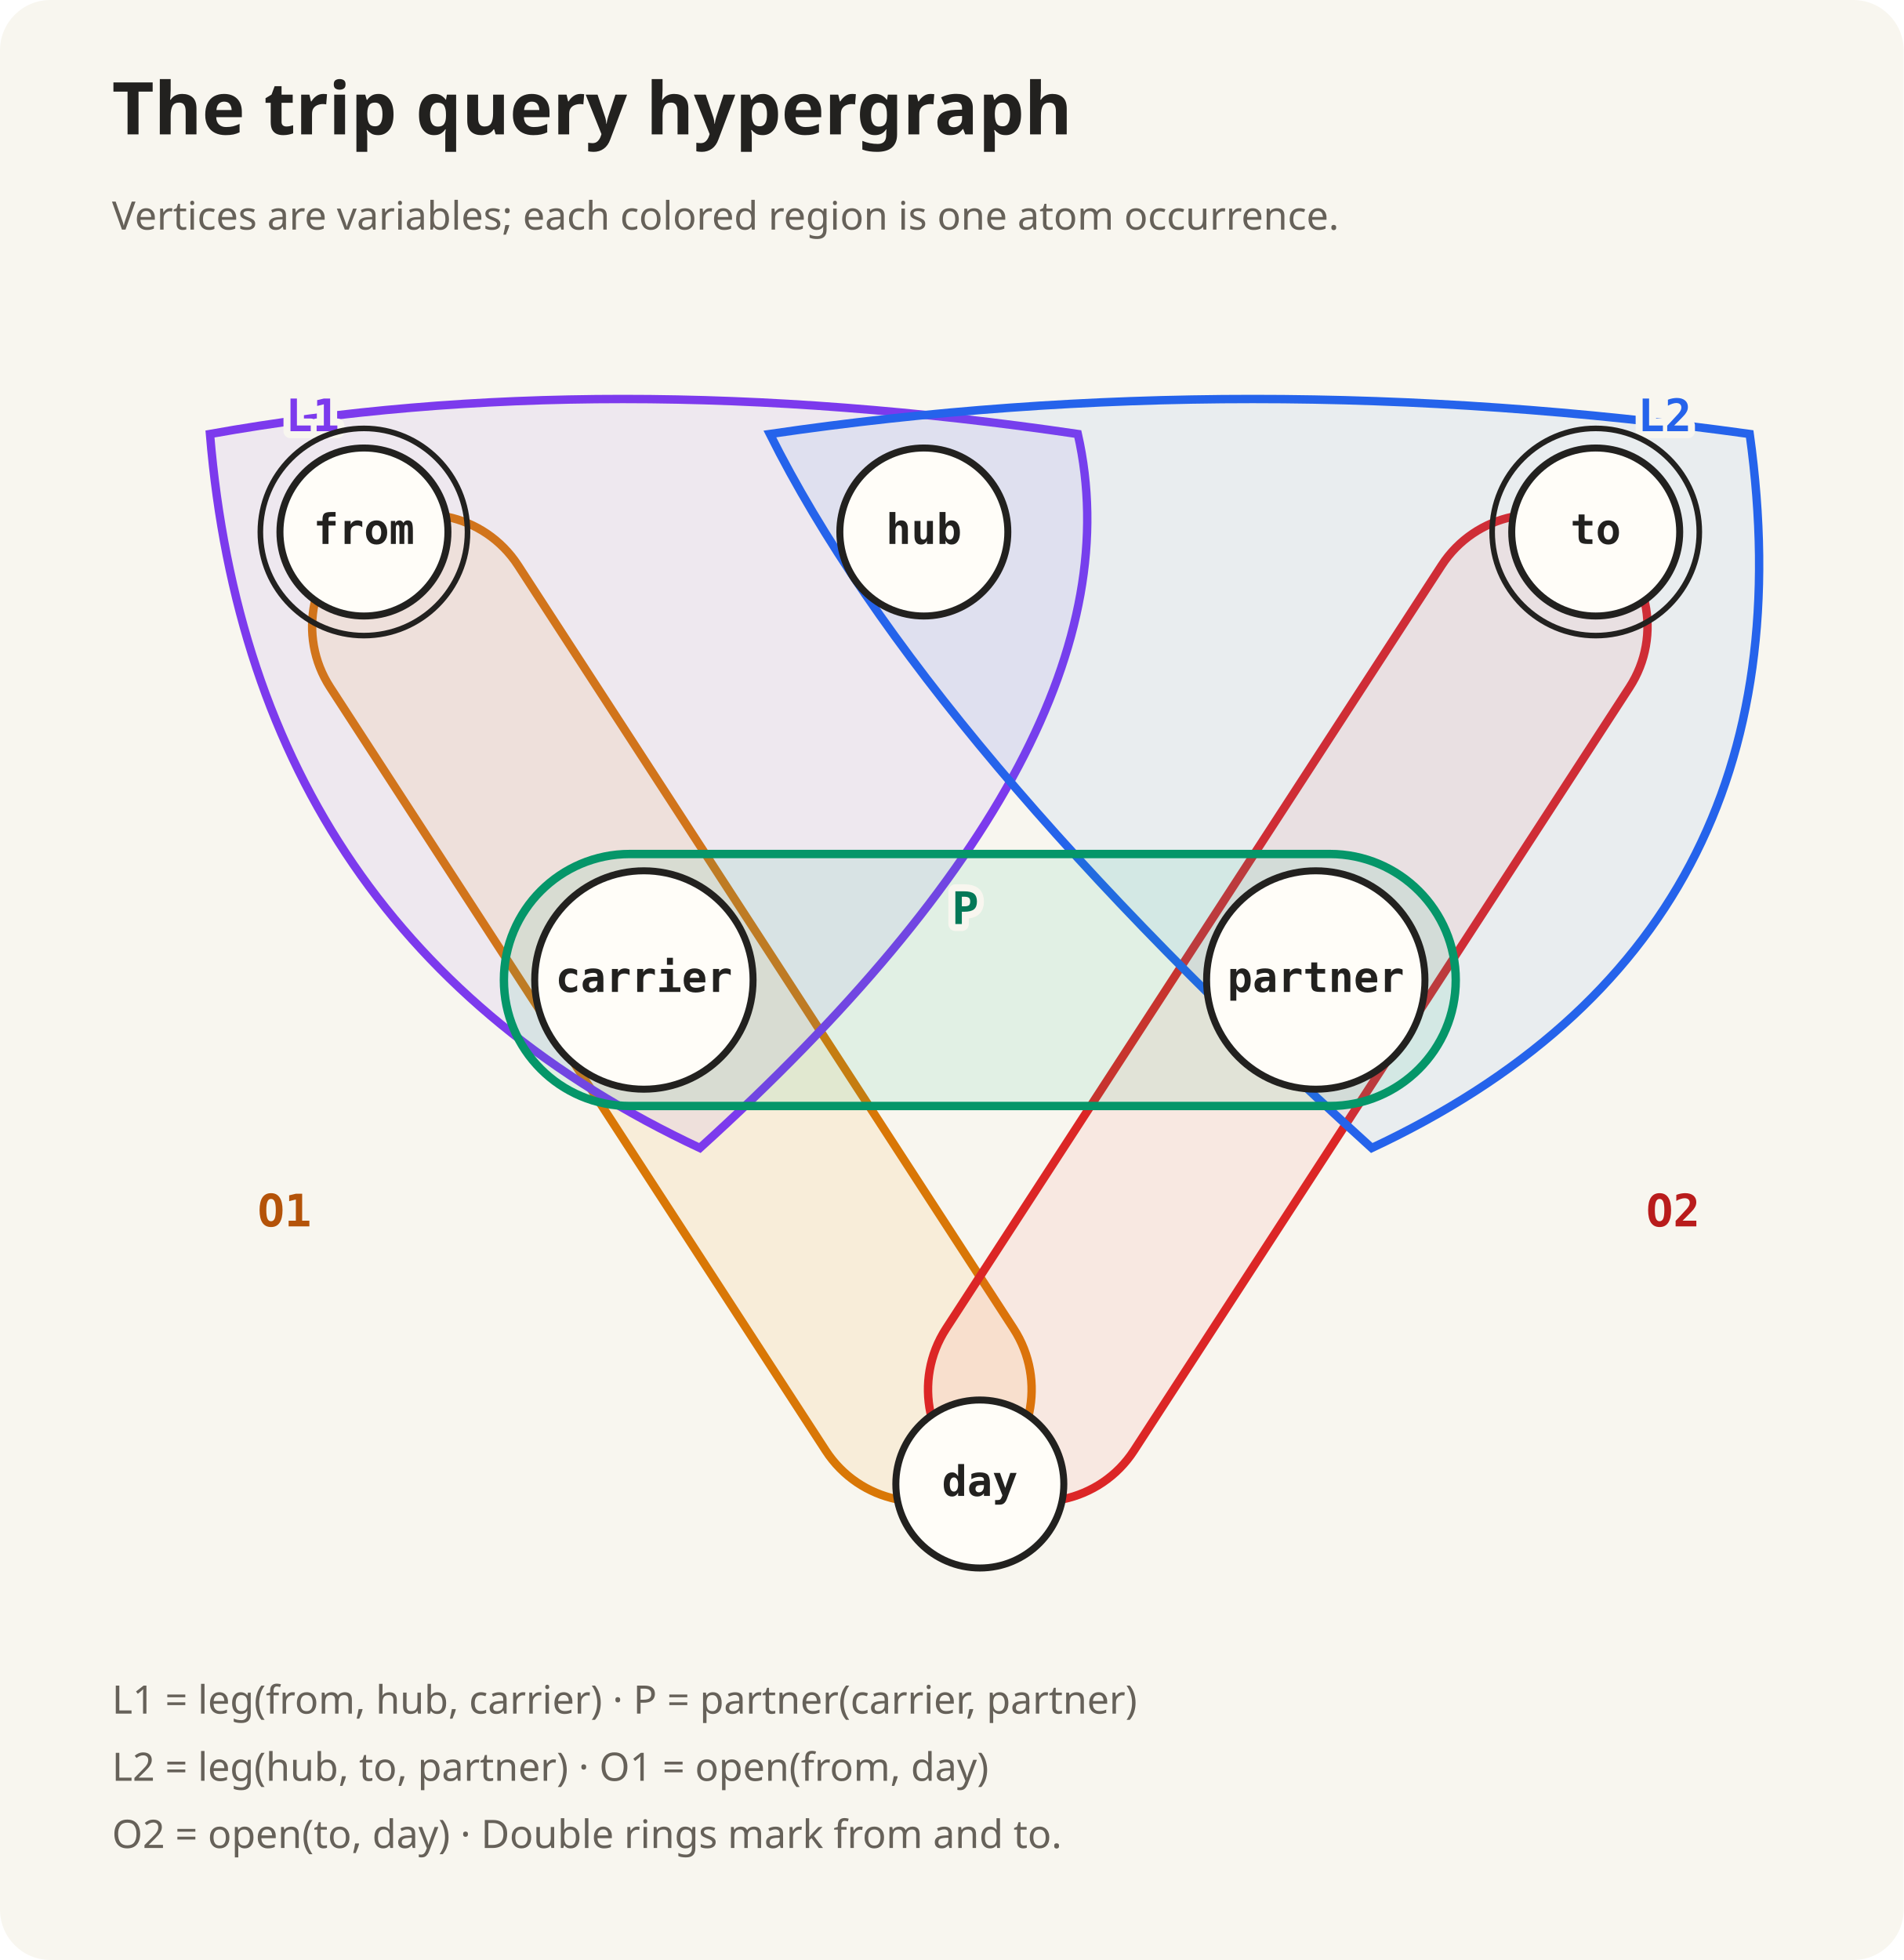
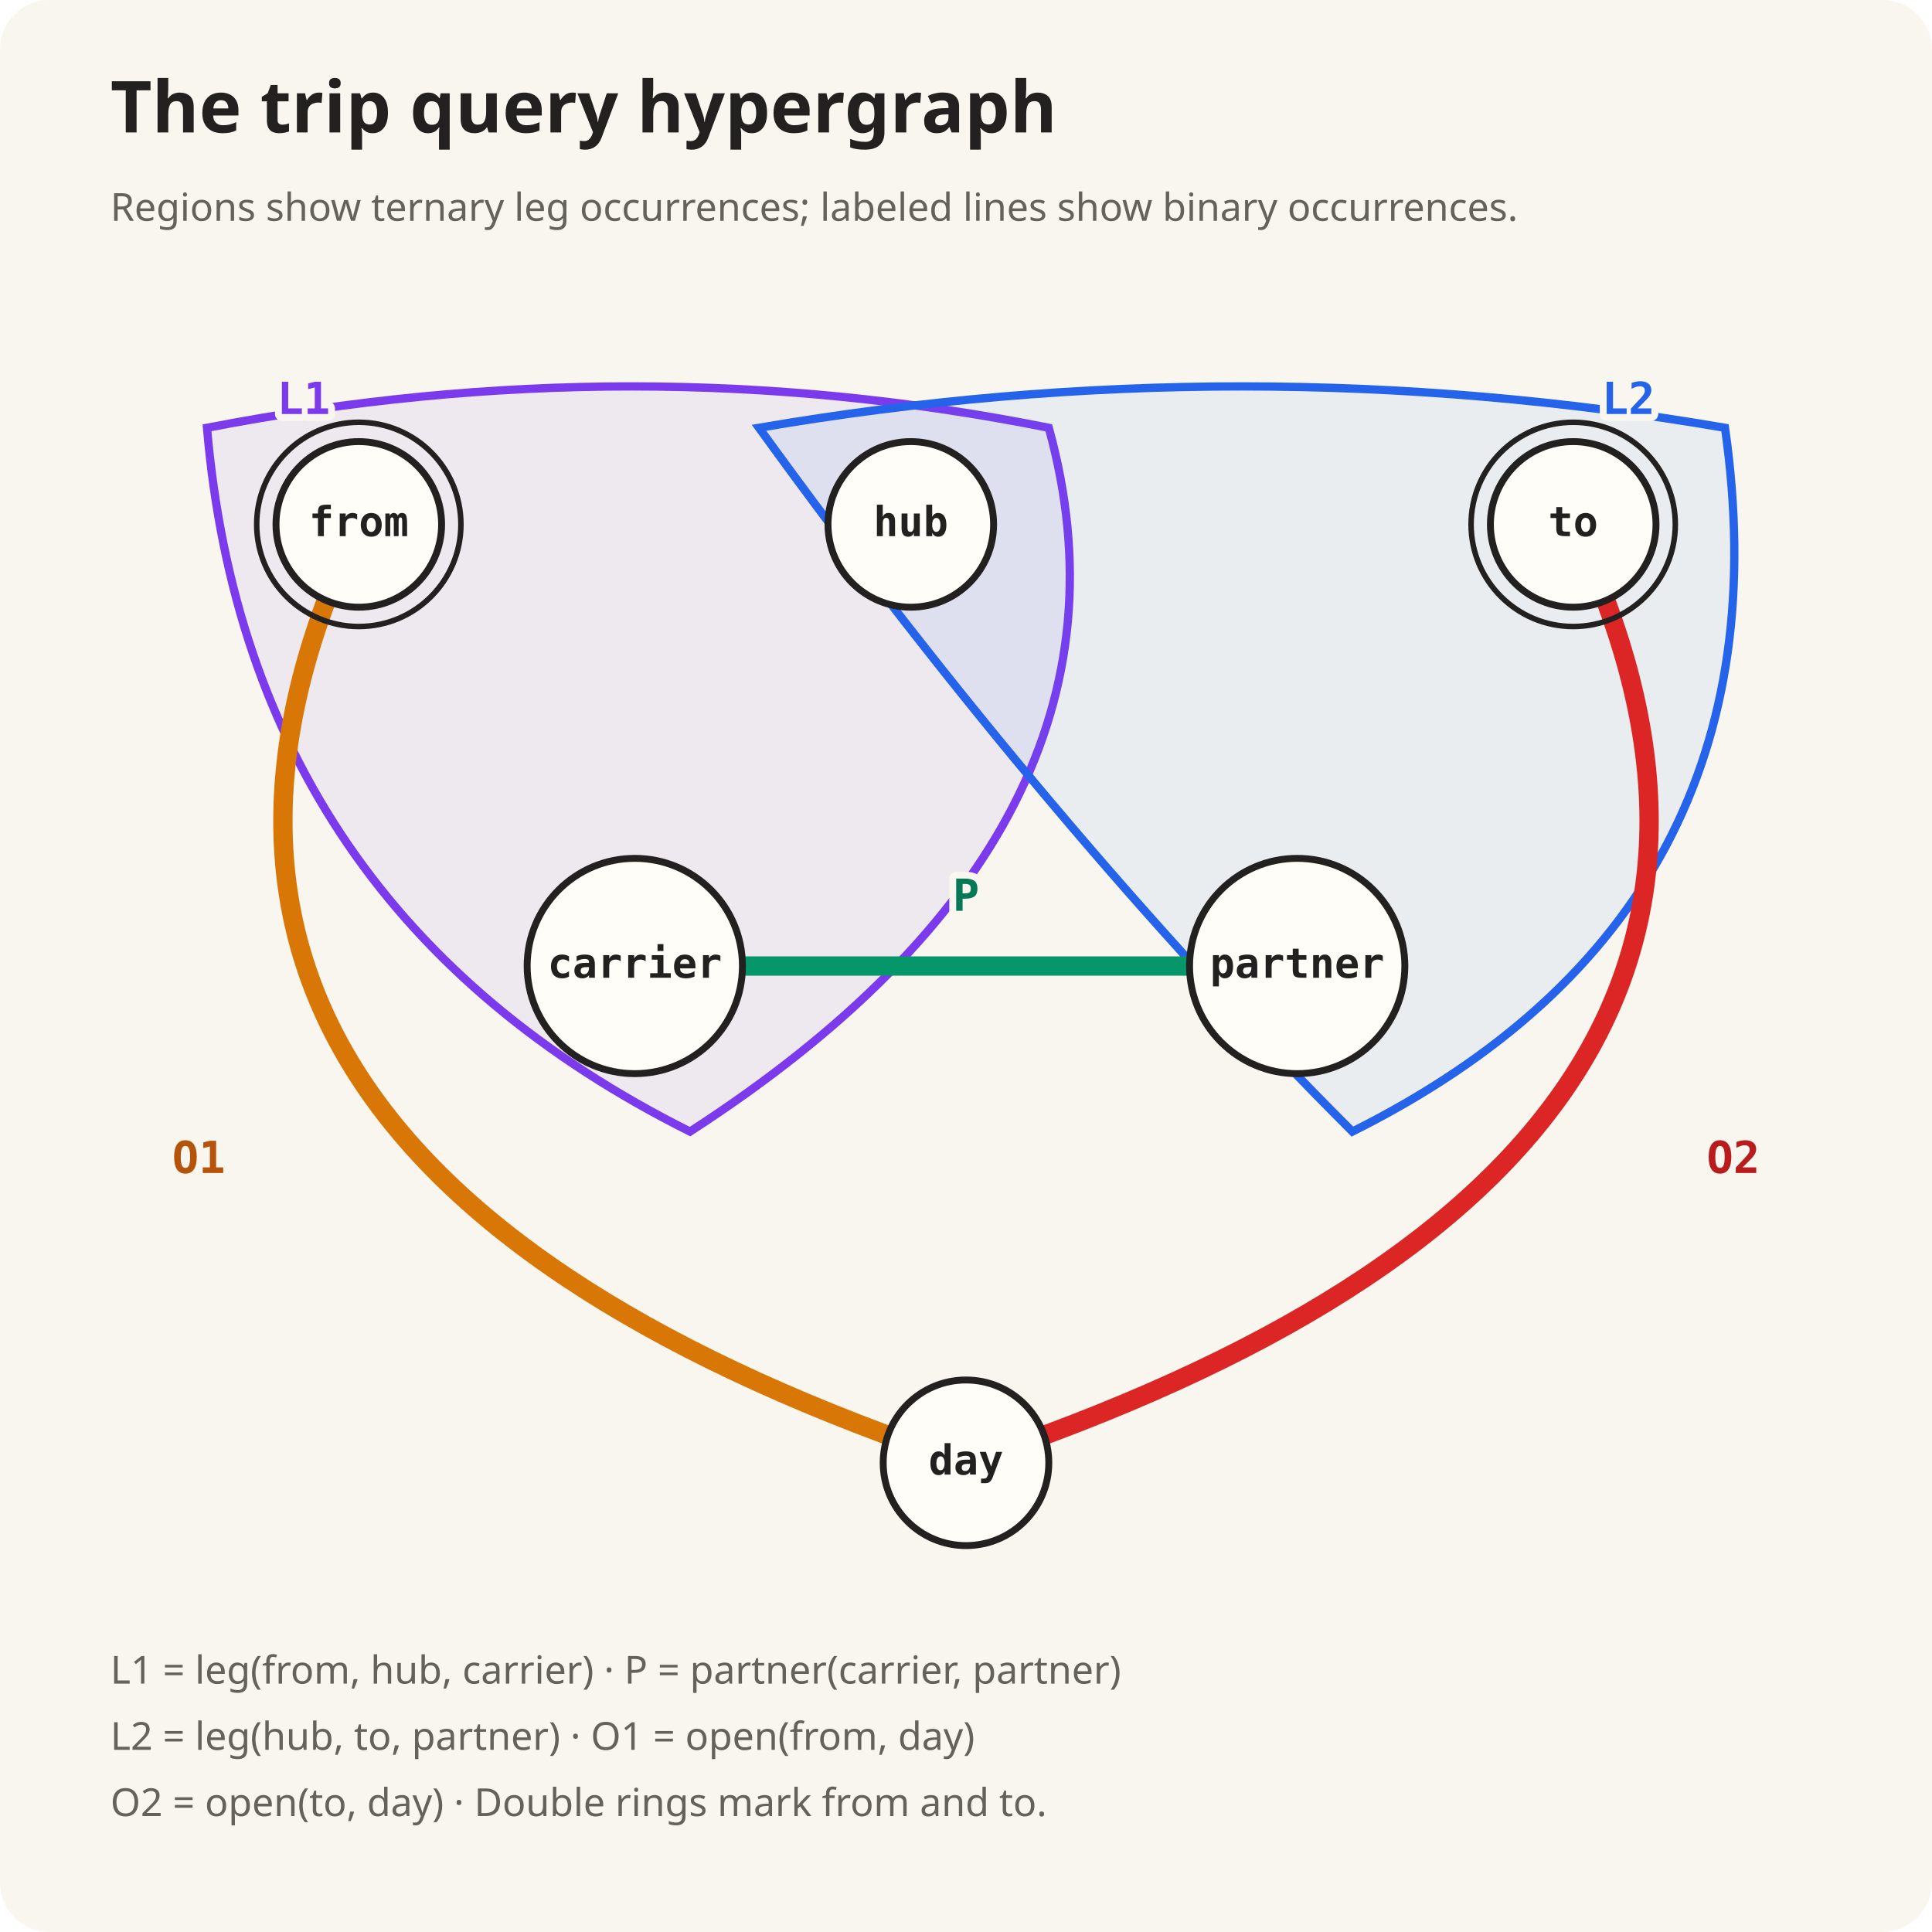
- <svg xmlns="http://www.w3.org/2000/svg" viewBox="0 0 680 700" role="img" aria-labelledby="title description">
+ <svg xmlns="http://www.w3.org/2000/svg" viewBox="0 0 700 700" role="img" aria-labelledby="title description">
  <defs>
    <style>
      .heading { font: 700 26px ui-sans-serif, system-ui, sans-serif; fill: #22211f; }
      .note { font: 500 14px ui-sans-serif, system-ui, sans-serif; fill: #666159; }
      .variable { fill: #fffdf8; stroke: #22211f; stroke-width: 2.5; }
      .head { fill: none; stroke: #22211f; stroke-width: 2; }
      .variable-text { font: 650 15px ui-monospace, SFMono-Regular, Menlo, monospace; fill: #22211f; text-anchor: middle; dominant-baseline: middle; }
-       .edge-label { font: 750 16px ui-monospace, SFMono-Regular, Menlo, monospace; paint-order: stroke; stroke: #f8f6ef; stroke-width: 5px; stroke-linejoin: round; }
+       .edge-label { font: 750 16px ui-monospace, SFMono-Regular, Menlo, monospace; paint-order: stroke; stroke: #f8f6ef; stroke-width: 5px; stroke-linejoin: round; text-anchor: middle; }
+       .binary-edge { fill: none; stroke-width: 7; stroke-linecap: round; }
    </style>
  </defs>
-   <rect width="680" height="700" rx="18" fill="#f8f6ef" />
+   <rect width="700" height="700" rx="18" fill="#f8f6ef" />
  <text x="40" y="48" class="heading">The trip query hypergraph</text>
-   <text x="40" y="82" class="note">Vertices are variables; each colored region is one atom occurrence.</text>
-   <rect x="37.5" y="320" width="405" height="80" rx="40" fill="#f59e0b" fill-opacity="0.10" stroke="#d97706" stroke-width="3" transform="rotate(57 240 360)" />
-   <rect x="257.5" y="320" width="405" height="80" rx="40" fill="#ef4444" fill-opacity="0.08" stroke="#dc2626" stroke-width="3" transform="rotate(-57 460 360)" />
-   <path d="M75 155 Q215 130 385 155 Q410 265 250 410 Q90 335 75 155Z" fill="#8b5cf6" fill-opacity="0.09" stroke="#7c3aed" stroke-width="3" />
-   <path d="M275 155 Q445 130 625 155 Q650 335 490 410 Q330 265 275 155Z" fill="#3b82f6" fill-opacity="0.08" stroke="#2563eb" stroke-width="3" />
-   <rect x="180" y="305" width="340" height="90" rx="45" fill="#10b981" fill-opacity="0.10" stroke="#059669" stroke-width="3" />
-   <text x="102" y="154" class="edge-label" fill="#7c3aed">L1</text>
-   <text x="585" y="154" class="edge-label" fill="#2563eb">L2</text>
-   <text x="340" y="330" class="edge-label" fill="#047857">P</text>
-   <text x="92" y="438" class="edge-label" fill="#b45309">O1</text>
-   <text x="588" y="438" class="edge-label" fill="#b91c1c">O2</text>
-   <g>
-     <circle cx="130" cy="190" r="37" class="head" />
-     <circle cx="130" cy="190" r="30" class="variable" />
-     <text x="130" y="190" class="variable-text">from</text>
-     <circle cx="330" cy="190" r="30" class="variable" />
-     <text x="330" y="190" class="variable-text">hub</text>
-     <circle cx="230" cy="350" r="39" class="variable" />
-     <text x="230" y="350" class="variable-text">carrier</text>
-     <circle cx="470" cy="350" r="39" class="variable" />
-     <text x="470" y="350" class="variable-text">partner</text>
-     <circle cx="570" cy="190" r="37" class="head" />
-     <circle cx="570" cy="190" r="30" class="variable" />
-     <text x="570" y="190" class="variable-text">to</text>
-     <circle cx="350" cy="530" r="30" class="variable" />
-     <text x="350" y="530" class="variable-text">day</text>
-   </g>
-   <text x="40" y="612" class="note">L1 = leg(from, hub, carrier) · P = partner(carrier, partner)</text>
-   <text x="40" y="636" class="note">L2 = leg(hub, to, partner) · O1 = open(from, day)</text>
-   <text x="40" y="660" class="note">O2 = open(to, day) · Double rings mark from and to.</text>
+   <text x="40" y="80" class="note">Regions show ternary leg occurrences; labeled lines show binary occurrences.</text>
+   <path d="M75,155 Q230,125 380,155 Q420,300 250,410 Q90,330 75,155 Z" fill="#8b5cf6" fill-opacity="0.09" stroke="#7c3aed" stroke-width="3" />
+   <path d="M275,155 Q450,125 625,155 Q650,330 490,410 Q380,300 275,155 Z" fill="#3b82f6" fill-opacity="0.08" stroke="#2563eb" stroke-width="3" />
+   <path d="M130,190 Q20,420 350,530" class="binary-edge" stroke="#d97706" />
+   <line x1="230" y1="350" x2="470" y2="350" class="binary-edge" stroke="#059669" />
+   <path d="M570,190 Q680,420 350,530" class="binary-edge" stroke="#dc2626" />
+   <text x="110" y="150" class="edge-label" fill="#7c3aed">L1</text>
+   <text x="590" y="150" class="edge-label" fill="#2563eb">L2</text>
+   <text x="350" y="330" class="edge-label" fill="#047857">P</text>
+   <text x="72" y="425" class="edge-label" fill="#b45309">O1</text>
+   <text x="628" y="425" class="edge-label" fill="#b91c1c">O2</text>
+   <circle cx="130" cy="190" r="37" class="head" />
+   <circle cx="130" cy="190" r="30" class="variable" />
+   <text x="130" y="190" class="variable-text">from</text>
+   <circle cx="330" cy="190" r="30" class="variable" />
+   <text x="330" y="190" class="variable-text">hub</text>
+   <circle cx="230" cy="350" r="39" class="variable" />
+   <text x="230" y="350" class="variable-text">carrier</text>
+   <circle cx="470" cy="350" r="39" class="variable" />
+   <text x="470" y="350" class="variable-text">partner</text>
+   <circle cx="570" cy="190" r="37" class="head" />
+   <circle cx="570" cy="190" r="30" class="variable" />
+   <text x="570" y="190" class="variable-text">to</text>
+   <circle cx="350" cy="530" r="30" class="variable" />
+   <text x="350" y="530" class="variable-text">day</text>
+   <text x="40" y="610" class="note">L1 = leg(from, hub, carrier) · P = partner(carrier, partner)</text>
+   <text x="40" y="634" class="note">L2 = leg(hub, to, partner) · O1 = open(from, day)</text>
+   <text x="40" y="658" class="note">O2 = open(to, day) · Double rings mark from and to.</text>
</svg>
